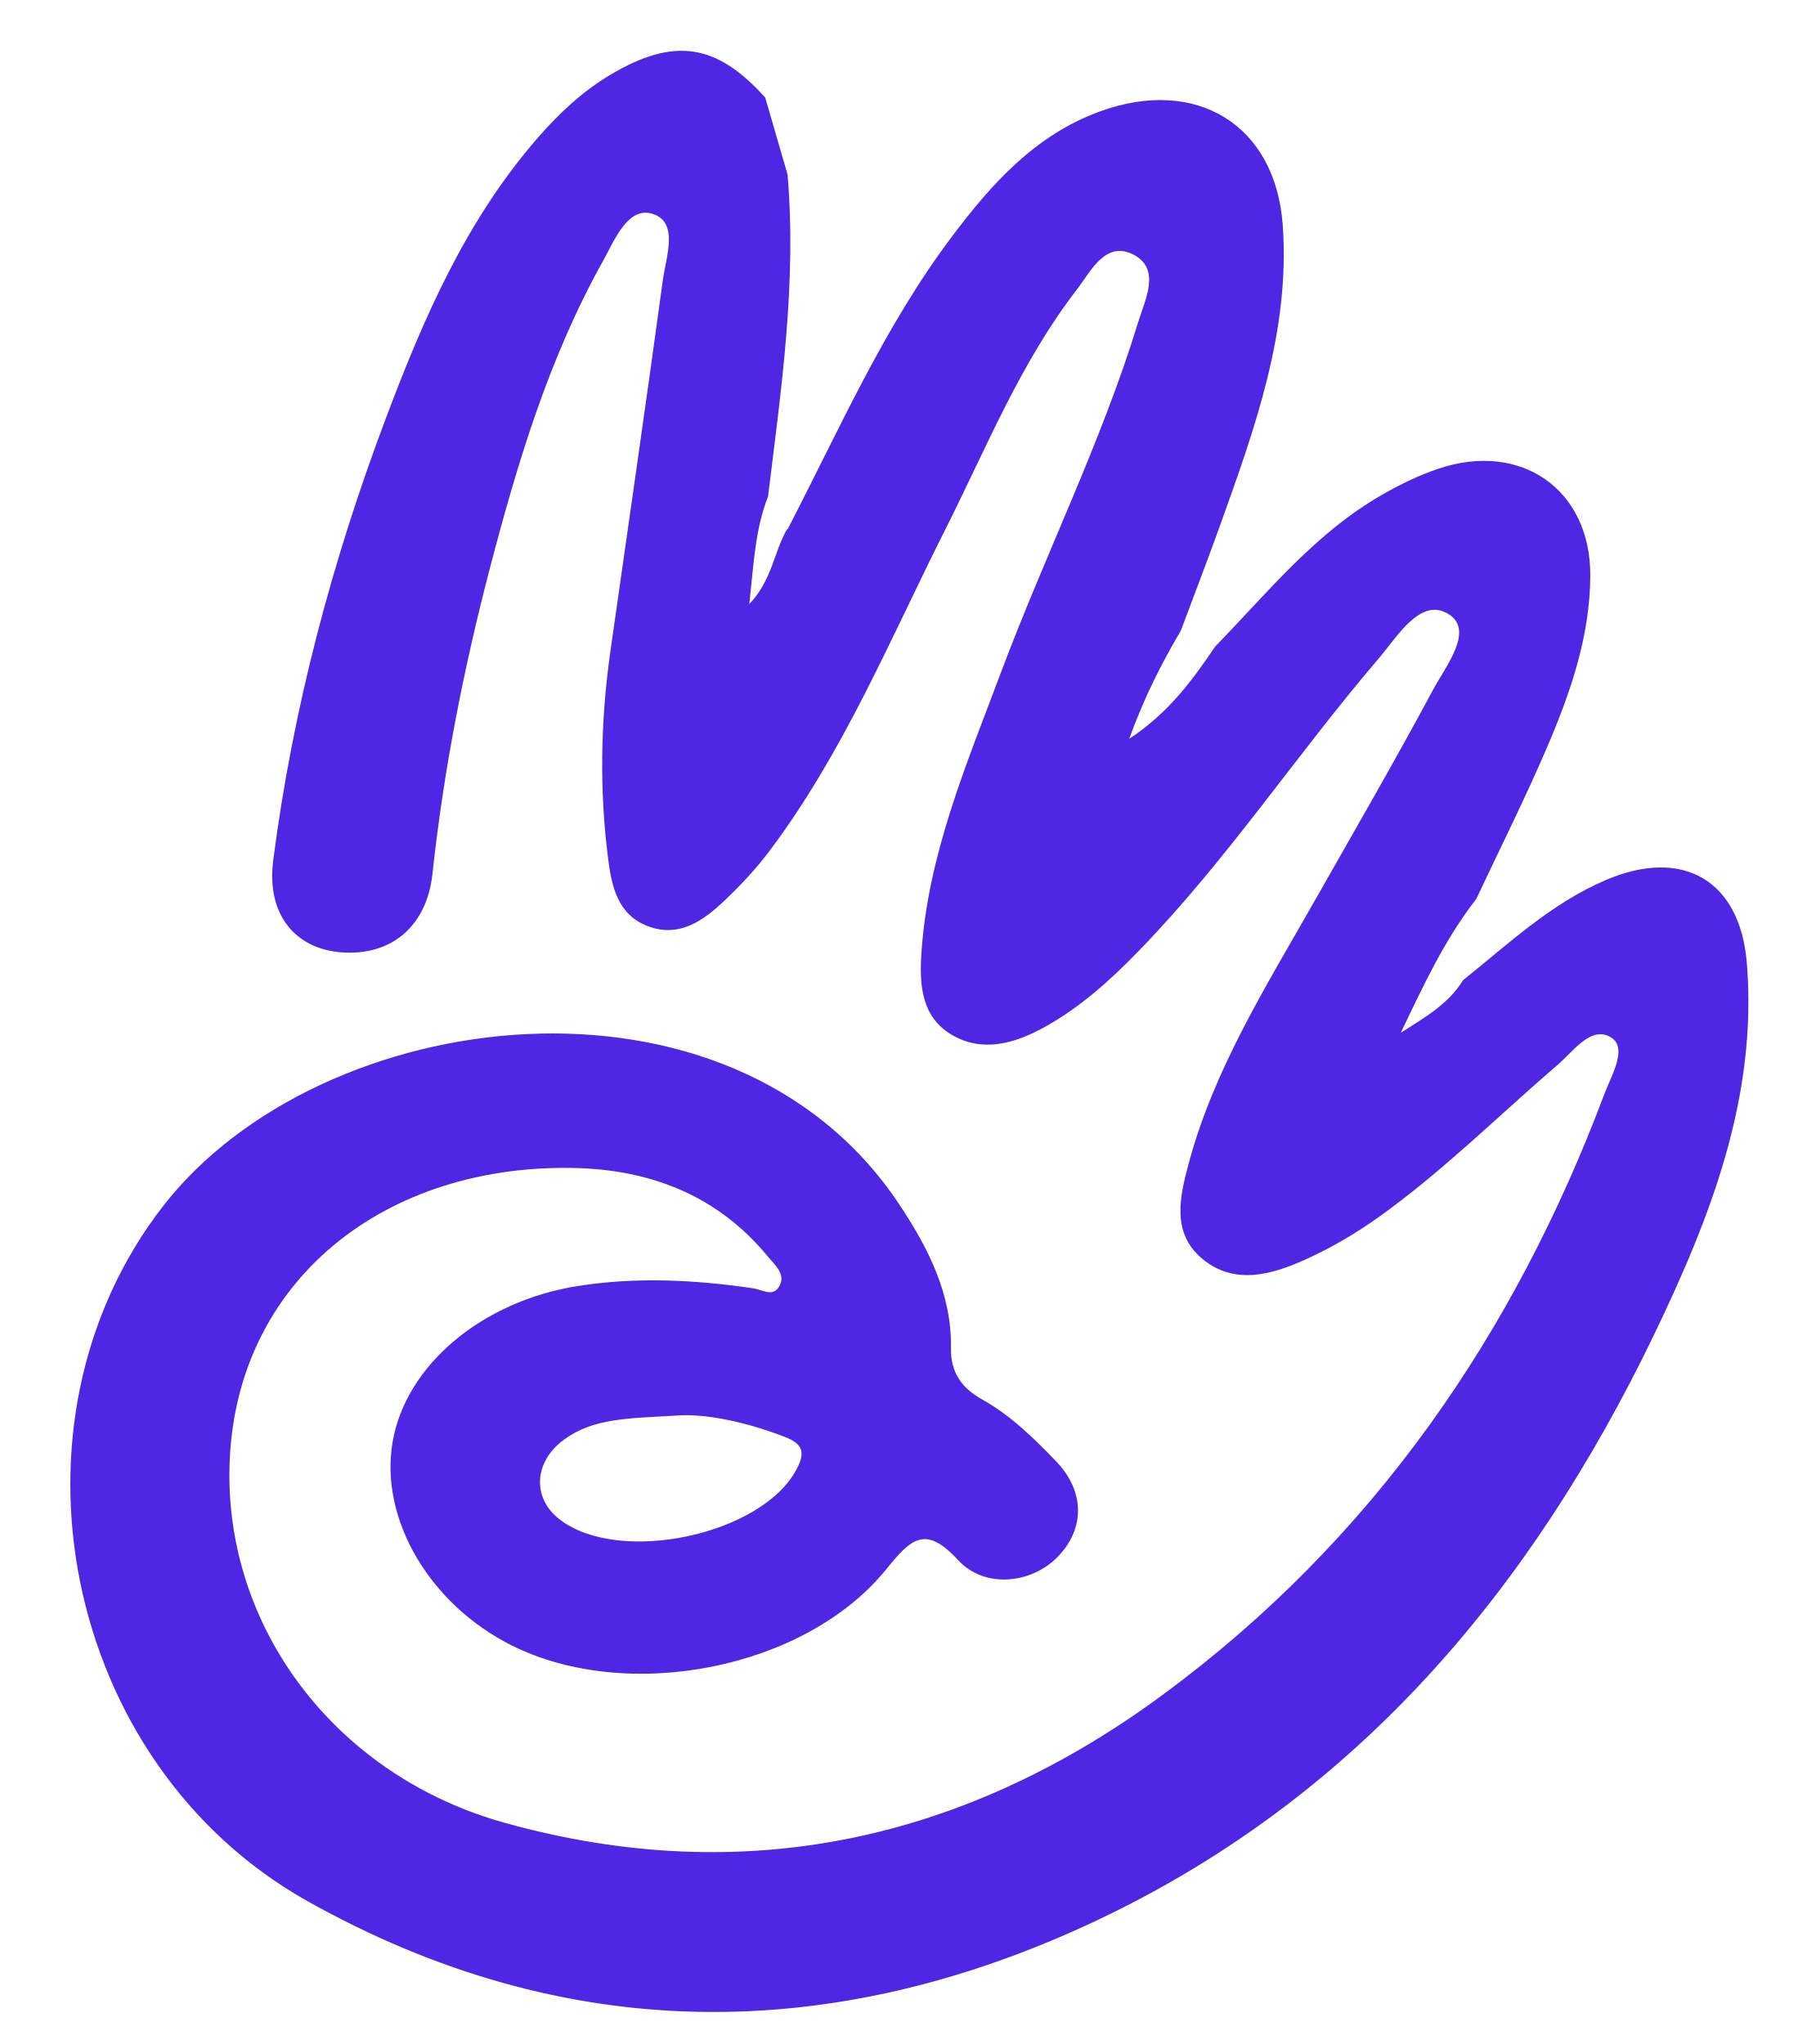
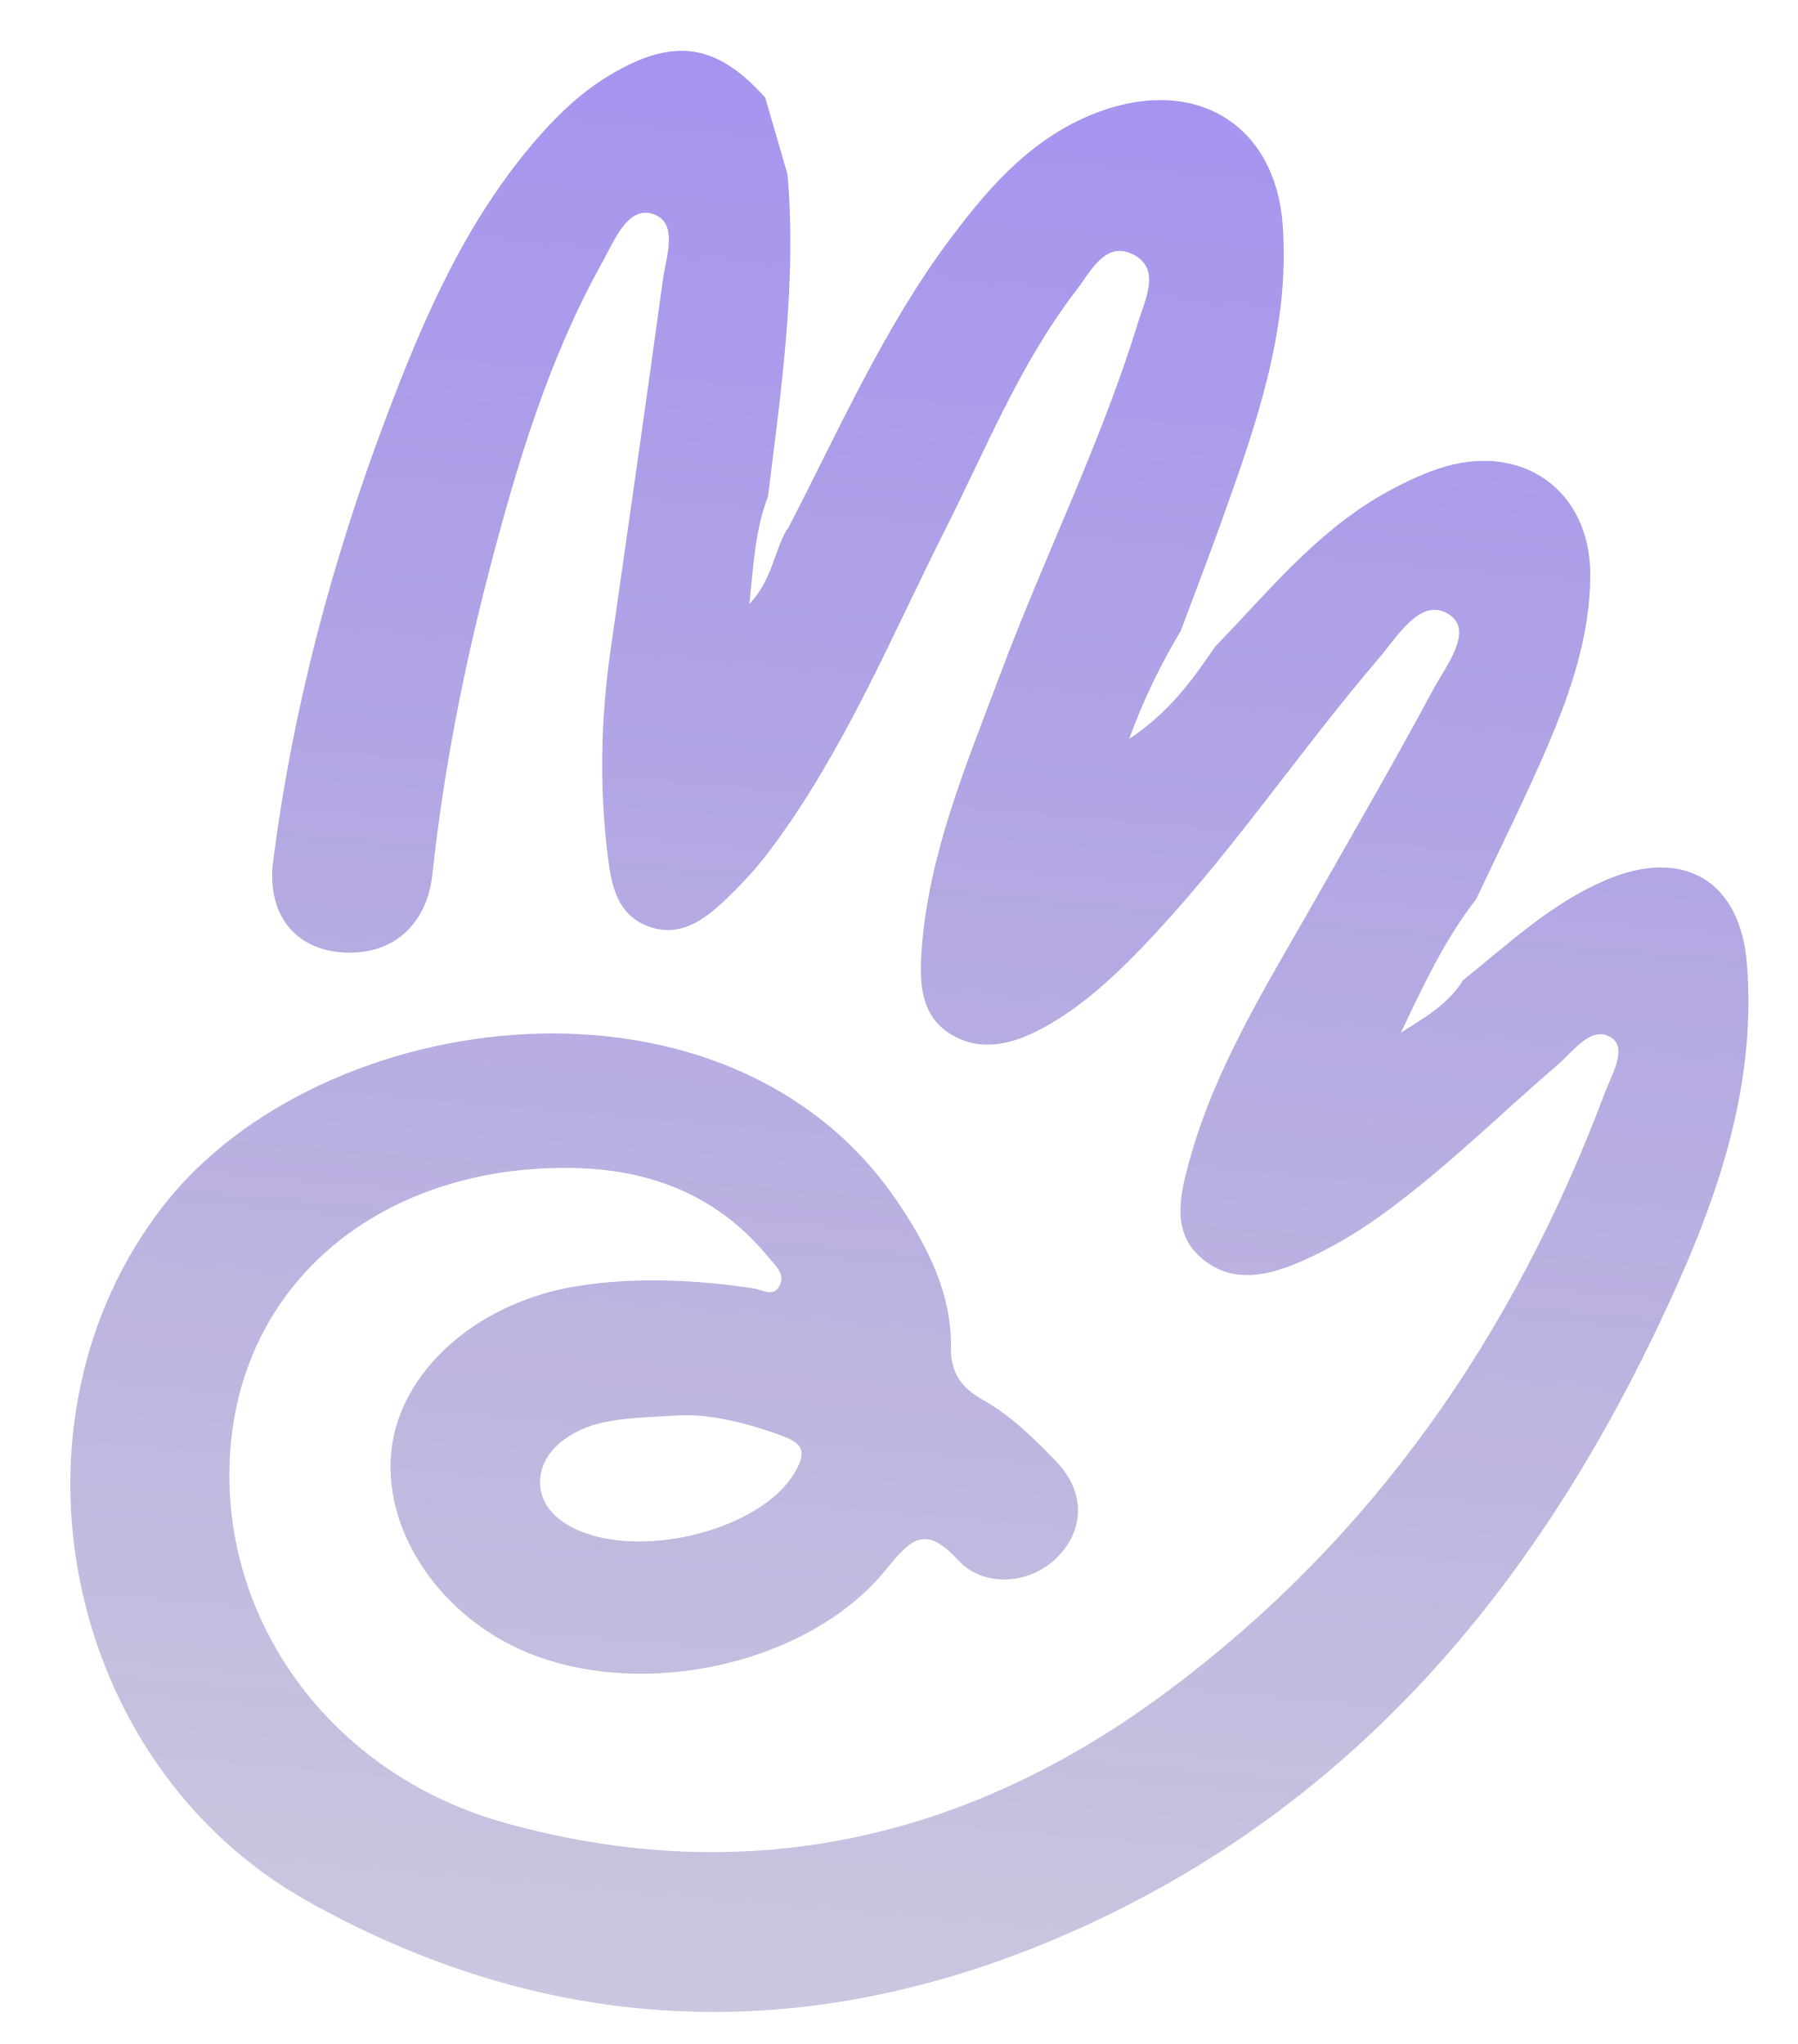
<svg xmlns="http://www.w3.org/2000/svg" width="2214" height="2518" viewBox="0 0 2214 2518" fill="none">
-   <path d="M970.015 652.321C1033.62 529.791 1088.82 402.665 1172.8 291.172C1221.33 226.78 1274.64 166.736 1354.33 137.486C1473.6 93.784 1571.34 153.769 1580.12 277.494C1589.44 407.805 1545.56 528.18 1502.53 648.299C1487.03 691.418 1470.54 734.161 1454.49 777.095C1430.48 817.652 1409.36 859.557 1390.97 910.181C1440.64 877.413 1469.13 837.166 1497.05 796.308C1561.81 729.721 1620.24 656.409 1703.06 609.188C1724.77 596.8 1747.73 585.522 1771.51 577.511C1873.7 542.979 1959.47 603.134 1958.98 709.187C1958.64 783.232 1934.86 852.471 1906.08 919.72C1878.96 983.152 1847.84 1044.97 1818.5 1107.45C1779.19 1157.94 1752.85 1215.15 1725.53 1272.29C1754.98 1253.44 1784.43 1236.83 1802.14 1207.57C1858.07 1162.86 1910.17 1113.23 1977.78 1084.26C2072.9 1043.46 2143.44 1084.32 2151.79 1186.2C2165.36 1351.5 2106.48 1501.11 2036.89 1645.48C1886.92 1956.21 1673.19 2213.48 1351.09 2365.74C1024.83 2519.92 695.786 2519.88 378.687 2341.97C76.825 2172.58 -6.217 1751.85 201.278 1485.3C394.96 1236.61 898.922 1171.07 1107.12 1482.73C1143.14 1536.73 1172.46 1593.93 1171.41 1660.33C1170.89 1691.4 1185.11 1710.21 1210.21 1724.21C1245.28 1743.8 1273.46 1771.73 1300.68 1799.92C1337.08 1837.58 1336.34 1884.01 1302.44 1918.34C1270.19 1950.99 1213 1957.36 1180.31 1921.97C1139.78 1878.02 1122.24 1895.53 1091.87 1932.99C992.246 2056.15 773.804 2098.6 630.611 2027.12C529.078 1976.39 467.418 1871.19 483.608 1776.41C499.7 1681.85 593.789 1602.81 711.801 1584.24C783.773 1572.87 855.732 1576.54 927.156 1586.95C939.333 1588.69 952.232 1598.4 959.93 1584.57C968.227 1569.65 955.062 1559 945.793 1547.84C883.304 1471.91 799.701 1440.02 703.137 1438.75C464.451 1435.6 283.242 1587.03 282.568 1816.19C282.051 2011.31 416.134 2188.53 622.552 2245.77C918.432 2327.88 1189.95 2266.46 1432.53 2087.65C1691.3 1896.94 1865.24 1643.37 1976.41 1347.48C1984.87 1325.08 2004.99 1291.65 1985.28 1278.55C1960.61 1262.08 1938.39 1294.97 1919.17 1311.39C1845.74 1374.47 1777.17 1443.06 1698.07 1499.48C1670.41 1519.2 1640.57 1536.8 1609.58 1550.93C1567.72 1569.97 1521.37 1583.91 1481.39 1551.02C1442.32 1518.83 1453.45 1473.37 1464.57 1432.07C1496.03 1315.94 1560.03 1214.4 1618.9 1110.67C1668.07 1024.06 1718.01 937.836 1765.05 850.157C1780.9 820.674 1816.71 776.436 1784.24 756.4C1749.74 735.185 1721.36 784.279 1698.1 811.465C1597.03 929.569 1511.37 1059.71 1402.48 1171.69C1367.46 1207.78 1330.15 1241.43 1285.72 1265.83C1249.78 1285.54 1209.95 1297.02 1172.24 1274.68C1135.32 1252.84 1132.51 1213.94 1134.94 1175.31C1142.79 1053.11 1190.61 941.604 1232.9 828.668C1287.13 683.991 1356.66 544.951 1402 396.982C1410.43 369.362 1429.83 332.555 1397.79 314.524C1362.15 294.539 1343.46 334.724 1326.58 356.579C1257.31 446.218 1215.47 550.918 1165.12 650.921C1097.13 785.831 1039.64 926.191 947.712 1048.53C931.672 1069.81 913.271 1089.61 893.931 1108.07C867.419 1133.39 837.075 1156.13 797.424 1140.71C760.552 1126.44 753.355 1091.28 749.056 1057.47C738.183 972.57 739.835 887.686 751.836 802.82C773.529 650.163 795.766 497.479 816.58 344.653C820.499 316.19 836.462 273.688 803.931 263.468C773.165 253.694 756.479 296.979 742.782 321.556C676.283 440.604 637.42 570.009 603.298 700.565C571.01 824.202 546.422 949.376 532.713 1076.46C525.701 1141.24 481.896 1177.98 420.226 1173.16C363.586 1168.73 327.934 1126.45 336.588 1059.67C360.724 872.972 408.864 691.477 475.439 514.931C521.905 391.654 574.06 271.08 662.771 169.379C688.941 139.381 717.557 112.568 751.723 92.199C830.317 45.403 882.786 53.563 942.635 120.236C951.831 151.778 961.027 183.321 970.114 214.868C981.547 348.168 962.291 479.796 946.093 611.592C930.051 652.499 928.379 695.463 923.067 744.048C951.018 714.815 953.315 680.034 969.45 651.923L970.015 652.321ZM832.266 1743.9C772.205 1747.32 730.27 1747.27 694.445 1773.7C657.468 1801.03 655.116 1845.63 689.762 1872.06C763.242 1928.14 937.407 1891.09 980.788 1810.85C991.361 1791.33 990.881 1779.52 967.556 1770.44C918.018 1751.14 867.187 1740.88 832.266 1743.9Z" fill="#4F26E4" />
+   <path d="M970.015 652.321C1033.62 529.791 1088.82 402.665 1172.8 291.172C1221.33 226.78 1274.64 166.736 1354.33 137.486C1473.6 93.784 1571.34 153.769 1580.12 277.494C1589.44 407.805 1545.56 528.18 1502.53 648.299C1487.03 691.418 1470.54 734.161 1454.49 777.095C1430.48 817.652 1409.36 859.557 1390.97 910.181C1440.64 877.413 1469.13 837.166 1497.05 796.308C1561.81 729.721 1620.24 656.409 1703.06 609.188C1724.77 596.8 1747.73 585.522 1771.51 577.511C1873.7 542.979 1959.47 603.134 1958.98 709.187C1958.64 783.232 1934.86 852.471 1906.08 919.72C1878.96 983.152 1847.84 1044.97 1818.5 1107.45C1779.19 1157.94 1752.85 1215.15 1725.53 1272.29C1754.98 1253.44 1784.43 1236.83 1802.14 1207.57C1858.07 1162.86 1910.17 1113.23 1977.78 1084.26C2072.9 1043.46 2143.44 1084.32 2151.79 1186.2C2165.36 1351.5 2106.48 1501.11 2036.89 1645.48C1886.92 1956.21 1673.19 2213.48 1351.09 2365.74C1024.83 2519.92 695.786 2519.88 378.687 2341.97C76.825 2172.58 -6.217 1751.85 201.278 1485.3C394.96 1236.61 898.922 1171.07 1107.12 1482.73C1143.14 1536.73 1172.46 1593.93 1171.41 1660.33C1170.89 1691.4 1185.11 1710.21 1210.21 1724.21C1245.28 1743.8 1273.46 1771.73 1300.68 1799.92C1337.08 1837.58 1336.34 1884.01 1302.44 1918.34C1270.19 1950.99 1213 1957.36 1180.31 1921.97C1139.78 1878.02 1122.24 1895.53 1091.87 1932.99C992.246 2056.15 773.804 2098.6 630.611 2027.12C529.078 1976.39 467.418 1871.19 483.608 1776.41C499.7 1681.85 593.789 1602.81 711.801 1584.24C783.773 1572.87 855.732 1576.54 927.156 1586.95C939.333 1588.69 952.232 1598.4 959.93 1584.57C968.227 1569.65 955.062 1559 945.793 1547.84C883.304 1471.91 799.701 1440.02 703.137 1438.75C464.451 1435.6 283.242 1587.03 282.568 1816.19C282.051 2011.31 416.134 2188.53 622.552 2245.77C918.432 2327.88 1189.95 2266.46 1432.53 2087.65C1691.3 1896.94 1865.24 1643.37 1976.41 1347.48C1984.87 1325.08 2004.99 1291.65 1985.28 1278.55C1960.61 1262.08 1938.39 1294.97 1919.17 1311.39C1845.74 1374.47 1777.17 1443.06 1698.07 1499.48C1670.41 1519.2 1640.57 1536.8 1609.58 1550.93C1567.72 1569.97 1521.37 1583.91 1481.39 1551.02C1442.32 1518.83 1453.45 1473.37 1464.57 1432.07C1496.03 1315.94 1560.03 1214.4 1618.9 1110.67C1668.07 1024.06 1718.01 937.836 1765.05 850.157C1780.9 820.674 1816.71 776.436 1784.24 756.4C1749.74 735.185 1721.36 784.279 1698.1 811.465C1597.03 929.569 1511.37 1059.71 1402.48 1171.69C1367.46 1207.78 1330.15 1241.43 1285.72 1265.83C1249.78 1285.54 1209.95 1297.02 1172.24 1274.68C1135.32 1252.84 1132.51 1213.94 1134.94 1175.31C1142.79 1053.11 1190.61 941.604 1232.9 828.668C1287.13 683.991 1356.66 544.951 1402 396.982C1410.43 369.362 1429.83 332.555 1397.79 314.524C1362.15 294.539 1343.46 334.724 1326.58 356.579C1257.31 446.218 1215.47 550.918 1165.12 650.921C1097.13 785.831 1039.64 926.191 947.712 1048.53C931.672 1069.81 913.271 1089.61 893.931 1108.07C867.419 1133.39 837.075 1156.13 797.424 1140.71C760.552 1126.44 753.355 1091.28 749.056 1057.47C738.183 972.57 739.835 887.686 751.836 802.82C773.529 650.163 795.766 497.479 816.58 344.653C820.499 316.19 836.462 273.688 803.931 263.468C773.165 253.694 756.479 296.979 742.782 321.556C676.283 440.604 637.42 570.009 603.298 700.565C571.01 824.202 546.422 949.376 532.713 1076.46C525.701 1141.24 481.896 1177.98 420.226 1173.16C363.586 1168.73 327.934 1126.45 336.588 1059.67C360.724 872.972 408.864 691.477 475.439 514.931C521.905 391.654 574.06 271.08 662.771 169.379C688.941 139.381 717.557 112.568 751.723 92.199C830.317 45.403 882.786 53.563 942.635 120.236C951.831 151.778 961.027 183.321 970.114 214.868C981.547 348.168 962.291 479.796 946.093 611.592C930.051 652.499 928.379 695.463 923.067 744.048C951.018 714.815 953.315 680.034 969.45 651.923L970.015 652.321ZM832.266 1743.9C772.205 1747.32 730.27 1747.27 694.445 1773.7C657.468 1801.03 655.116 1845.63 689.762 1872.06C763.242 1928.14 937.407 1891.09 980.788 1810.85C991.361 1791.33 990.881 1779.52 967.556 1770.44C918.018 1751.14 867.187 1740.88 832.266 1743.9Z" fill="url(#blobGradient)" />
+   <defs>
+     <linearGradient id="blobGradient" x1="1107" y1="0" x2="1107" y2="2518" gradientUnits="userSpaceOnUse" gradientTransform="rotate(5 1107 1259)">
+       <stop stop-color="hsla(253, 78%, 52%, 0.5)" />
+       <stop offset="1" stop-color="hsla(253, 71%, 29%, 0.24)" />
+     </linearGradient>
+   </defs>
</svg>
